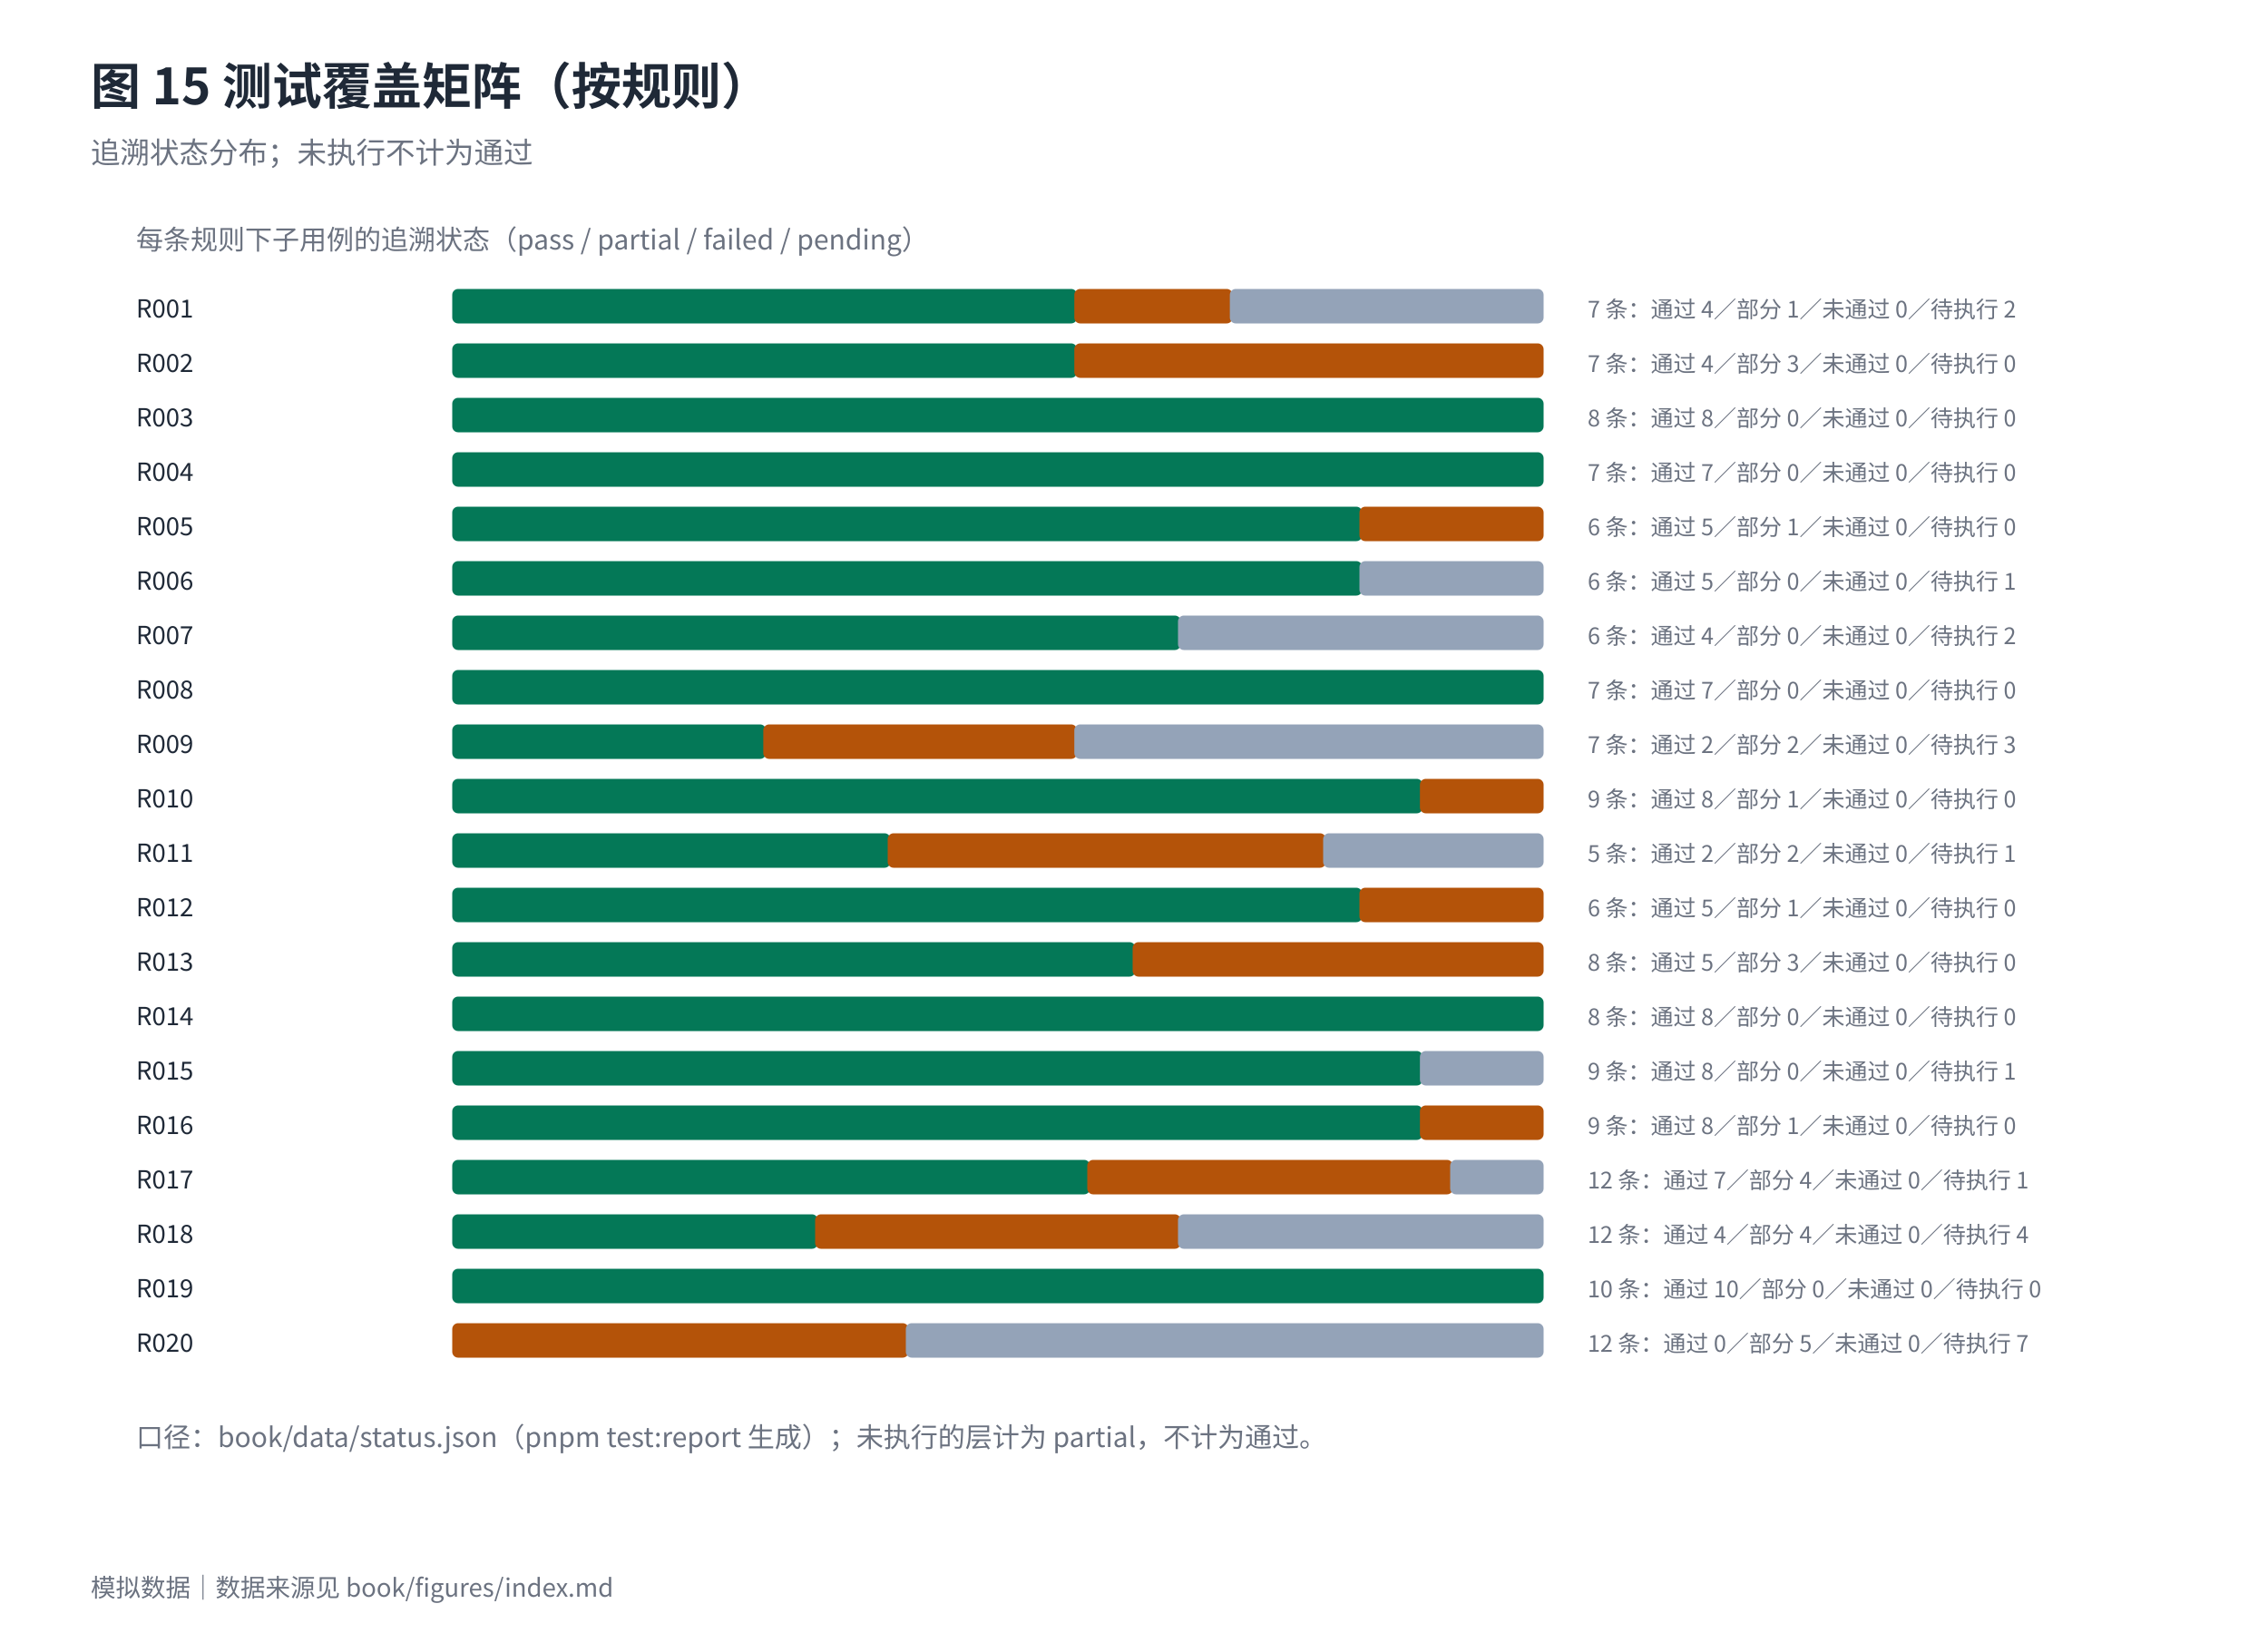
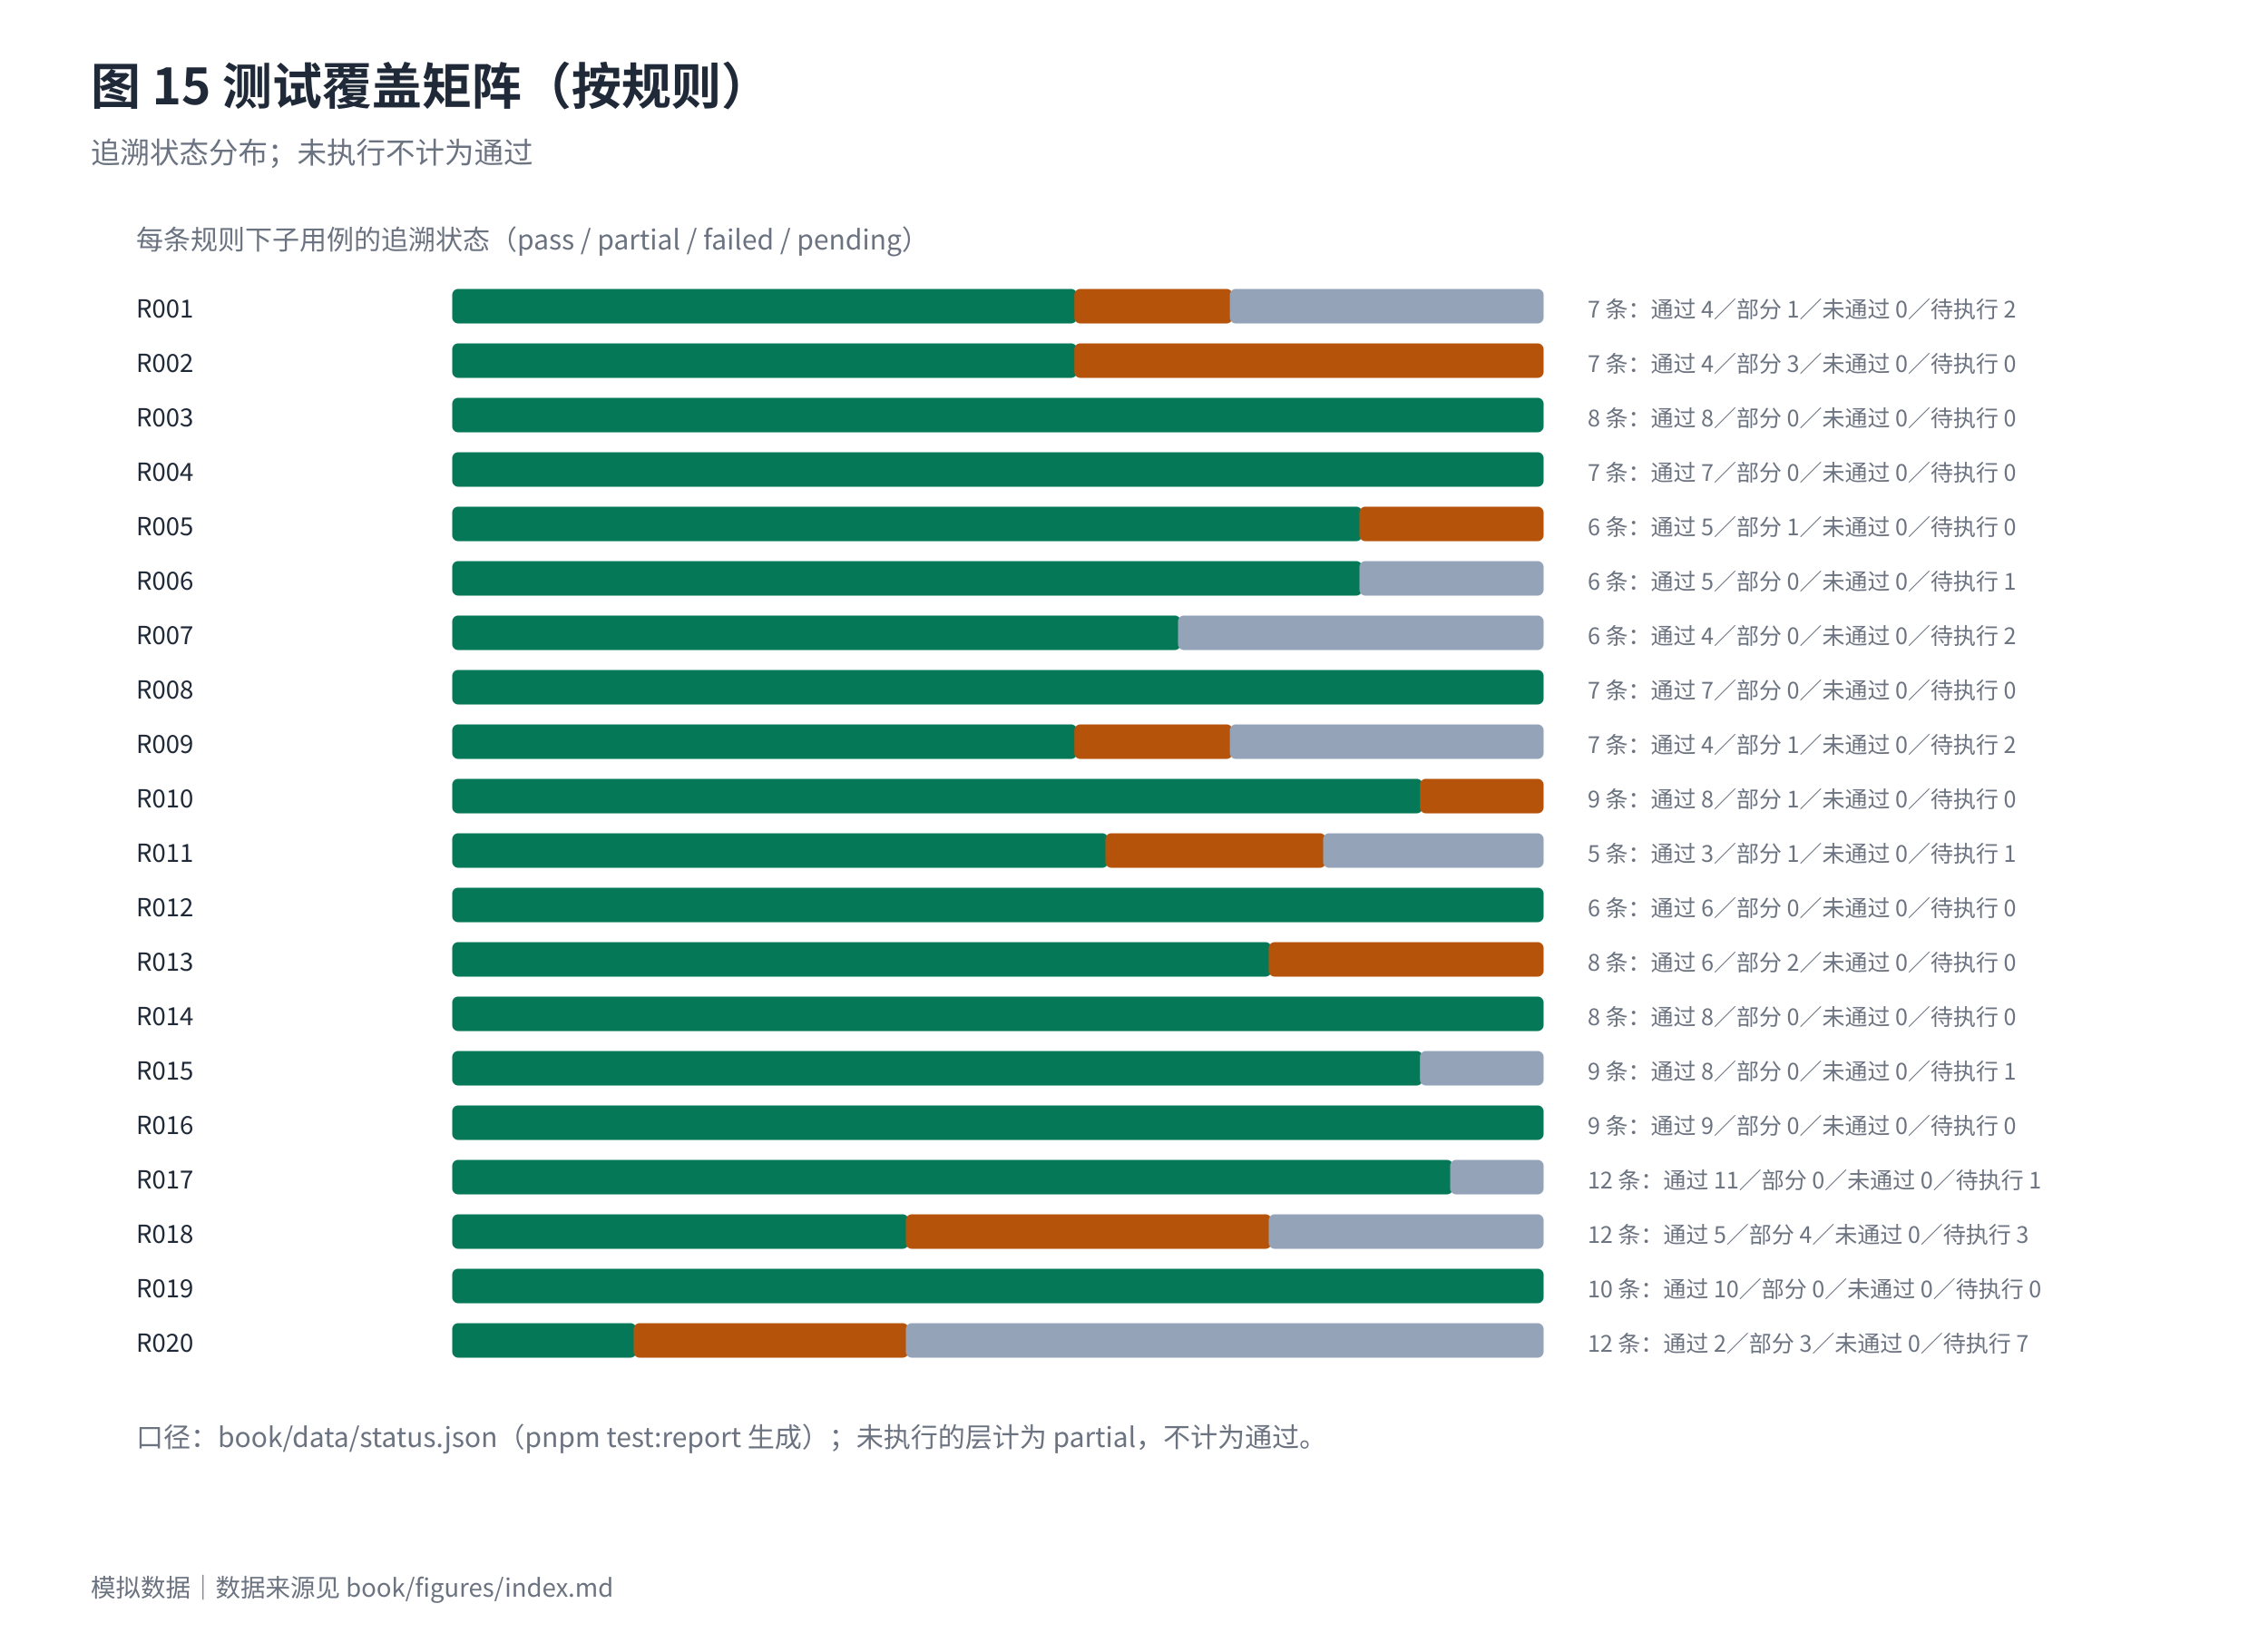
<svg xmlns="http://www.w3.org/2000/svg" viewBox="0 0 1000 720" width="1000" height="720" role="img" aria-label="图 15 测试覆盖矩阵（按规则）">
  <rect x="0" y="0" width="1000" height="720" rx="0" fill="#ffffff" stroke="#ffffff" stroke-width="1.2" />
  <text x="40" y="46" font-size="22" font-family="'Noto Sans CJK SC','Microsoft YaHei',sans-serif" text-anchor="start" font-weight="bold" fill="#1f2937">图 15 测试覆盖矩阵（按规则）</text>
  <text x="40" y="72" font-size="13" font-family="'Noto Sans CJK SC','Microsoft YaHei',sans-serif" text-anchor="start" font-weight="normal" fill="#6b7280">追溯状态分布；未执行不计为通过</text>
  <text x="60" y="110" font-size="12" font-family="'Noto Sans CJK SC','Microsoft YaHei',sans-serif" text-anchor="start" font-weight="normal" fill="#6b7280">每条规则下子用例的追溯状态（pass / partial / failed / pending）</text>
  <rect x="200" y="128" width="274.286" height="14" rx="2" fill="#047857" stroke="#047857" stroke-width="1.2" />
  <rect x="474.286" y="128" width="68.571" height="14" rx="2" fill="#b45309" stroke="#b45309" stroke-width="1.2" />
  <rect x="542.857" y="128" width="137.143" height="14" rx="2" fill="#94a3b8" stroke="#94a3b8" stroke-width="1.2" />
  <text x="60" y="140" font-size="11" font-family="'Noto Sans CJK SC','Microsoft YaHei',sans-serif" text-anchor="start" font-weight="normal" fill="#1f2937">R001</text>
  <text x="700" y="140" font-size="10" font-family="'Noto Sans CJK SC','Microsoft YaHei',sans-serif" text-anchor="start" font-weight="normal" fill="#6b7280">7 条：通过 4／部分 1／未通过 0／待执行 2</text>
  <rect x="200" y="152" width="274.286" height="14" rx="2" fill="#047857" stroke="#047857" stroke-width="1.2" />
  <rect x="474.286" y="152" width="205.714" height="14" rx="2" fill="#b45309" stroke="#b45309" stroke-width="1.2" />
  <text x="60" y="164" font-size="11" font-family="'Noto Sans CJK SC','Microsoft YaHei',sans-serif" text-anchor="start" font-weight="normal" fill="#1f2937">R002</text>
  <text x="700" y="164" font-size="10" font-family="'Noto Sans CJK SC','Microsoft YaHei',sans-serif" text-anchor="start" font-weight="normal" fill="#6b7280">7 条：通过 4／部分 3／未通过 0／待执行 0</text>
  <rect x="200" y="176" width="480" height="14" rx="2" fill="#047857" stroke="#047857" stroke-width="1.2" />
  <text x="60" y="188" font-size="11" font-family="'Noto Sans CJK SC','Microsoft YaHei',sans-serif" text-anchor="start" font-weight="normal" fill="#1f2937">R003</text>
  <text x="700" y="188" font-size="10" font-family="'Noto Sans CJK SC','Microsoft YaHei',sans-serif" text-anchor="start" font-weight="normal" fill="#6b7280">8 条：通过 8／部分 0／未通过 0／待执行 0</text>
  <rect x="200" y="200" width="480" height="14" rx="2" fill="#047857" stroke="#047857" stroke-width="1.2" />
  <text x="60" y="212" font-size="11" font-family="'Noto Sans CJK SC','Microsoft YaHei',sans-serif" text-anchor="start" font-weight="normal" fill="#1f2937">R004</text>
  <text x="700" y="212" font-size="10" font-family="'Noto Sans CJK SC','Microsoft YaHei',sans-serif" text-anchor="start" font-weight="normal" fill="#6b7280">7 条：通过 7／部分 0／未通过 0／待执行 0</text>
  <rect x="200" y="224" width="400" height="14" rx="2" fill="#047857" stroke="#047857" stroke-width="1.2" />
  <rect x="600" y="224" width="80" height="14" rx="2" fill="#b45309" stroke="#b45309" stroke-width="1.2" />
  <text x="60" y="236" font-size="11" font-family="'Noto Sans CJK SC','Microsoft YaHei',sans-serif" text-anchor="start" font-weight="normal" fill="#1f2937">R005</text>
  <text x="700" y="236" font-size="10" font-family="'Noto Sans CJK SC','Microsoft YaHei',sans-serif" text-anchor="start" font-weight="normal" fill="#6b7280">6 条：通过 5／部分 1／未通过 0／待执行 0</text>
  <rect x="200" y="248" width="400" height="14" rx="2" fill="#047857" stroke="#047857" stroke-width="1.2" />
  <rect x="600" y="248" width="80" height="14" rx="2" fill="#94a3b8" stroke="#94a3b8" stroke-width="1.2" />
  <text x="60" y="260" font-size="11" font-family="'Noto Sans CJK SC','Microsoft YaHei',sans-serif" text-anchor="start" font-weight="normal" fill="#1f2937">R006</text>
  <text x="700" y="260" font-size="10" font-family="'Noto Sans CJK SC','Microsoft YaHei',sans-serif" text-anchor="start" font-weight="normal" fill="#6b7280">6 条：通过 5／部分 0／未通过 0／待执行 1</text>
  <rect x="200" y="272" width="320" height="14" rx="2" fill="#047857" stroke="#047857" stroke-width="1.2" />
  <rect x="520" y="272" width="160" height="14" rx="2" fill="#94a3b8" stroke="#94a3b8" stroke-width="1.2" />
  <text x="60" y="284" font-size="11" font-family="'Noto Sans CJK SC','Microsoft YaHei',sans-serif" text-anchor="start" font-weight="normal" fill="#1f2937">R007</text>
  <text x="700" y="284" font-size="10" font-family="'Noto Sans CJK SC','Microsoft YaHei',sans-serif" text-anchor="start" font-weight="normal" fill="#6b7280">6 条：通过 4／部分 0／未通过 0／待执行 2</text>
  <rect x="200" y="296" width="480" height="14" rx="2" fill="#047857" stroke="#047857" stroke-width="1.2" />
  <text x="60" y="308" font-size="11" font-family="'Noto Sans CJK SC','Microsoft YaHei',sans-serif" text-anchor="start" font-weight="normal" fill="#1f2937">R008</text>
  <text x="700" y="308" font-size="10" font-family="'Noto Sans CJK SC','Microsoft YaHei',sans-serif" text-anchor="start" font-weight="normal" fill="#6b7280">7 条：通过 7／部分 0／未通过 0／待执行 0</text>
-   <rect x="200" y="320" width="137.143" height="14" rx="2" fill="#047857" stroke="#047857" stroke-width="1.2" />
-   <rect x="337.143" y="320" width="137.143" height="14" rx="2" fill="#b45309" stroke="#b45309" stroke-width="1.2" />
-   <rect x="474.286" y="320" width="205.714" height="14" rx="2" fill="#94a3b8" stroke="#94a3b8" stroke-width="1.2" />
+   <rect x="200" y="320" width="274.286" height="14" rx="2" fill="#047857" stroke="#047857" stroke-width="1.2" />
+   <rect x="474.286" y="320" width="68.571" height="14" rx="2" fill="#b45309" stroke="#b45309" stroke-width="1.2" />
+   <rect x="542.857" y="320" width="137.143" height="14" rx="2" fill="#94a3b8" stroke="#94a3b8" stroke-width="1.2" />
  <text x="60" y="332" font-size="11" font-family="'Noto Sans CJK SC','Microsoft YaHei',sans-serif" text-anchor="start" font-weight="normal" fill="#1f2937">R009</text>
-   <text x="700" y="332" font-size="10" font-family="'Noto Sans CJK SC','Microsoft YaHei',sans-serif" text-anchor="start" font-weight="normal" fill="#6b7280">7 条：通过 2／部分 2／未通过 0／待执行 3</text>
+   <text x="700" y="332" font-size="10" font-family="'Noto Sans CJK SC','Microsoft YaHei',sans-serif" text-anchor="start" font-weight="normal" fill="#6b7280">7 条：通过 4／部分 1／未通过 0／待执行 2</text>
  <rect x="200" y="344" width="426.667" height="14" rx="2" fill="#047857" stroke="#047857" stroke-width="1.2" />
  <rect x="626.667" y="344" width="53.333" height="14" rx="2" fill="#b45309" stroke="#b45309" stroke-width="1.2" />
  <text x="60" y="356" font-size="11" font-family="'Noto Sans CJK SC','Microsoft YaHei',sans-serif" text-anchor="start" font-weight="normal" fill="#1f2937">R010</text>
  <text x="700" y="356" font-size="10" font-family="'Noto Sans CJK SC','Microsoft YaHei',sans-serif" text-anchor="start" font-weight="normal" fill="#6b7280">9 条：通过 8／部分 1／未通过 0／待执行 0</text>
-   <rect x="200" y="368" width="192" height="14" rx="2" fill="#047857" stroke="#047857" stroke-width="1.2" />
-   <rect x="392" y="368" width="192" height="14" rx="2" fill="#b45309" stroke="#b45309" stroke-width="1.2" />
+   <rect x="200" y="368" width="288" height="14" rx="2" fill="#047857" stroke="#047857" stroke-width="1.2" />
+   <rect x="488" y="368" width="96" height="14" rx="2" fill="#b45309" stroke="#b45309" stroke-width="1.2" />
  <rect x="584" y="368" width="96" height="14" rx="2" fill="#94a3b8" stroke="#94a3b8" stroke-width="1.2" />
  <text x="60" y="380" font-size="11" font-family="'Noto Sans CJK SC','Microsoft YaHei',sans-serif" text-anchor="start" font-weight="normal" fill="#1f2937">R011</text>
-   <text x="700" y="380" font-size="10" font-family="'Noto Sans CJK SC','Microsoft YaHei',sans-serif" text-anchor="start" font-weight="normal" fill="#6b7280">5 条：通过 2／部分 2／未通过 0／待执行 1</text>
-   <rect x="200" y="392" width="400" height="14" rx="2" fill="#047857" stroke="#047857" stroke-width="1.2" />
-   <rect x="600" y="392" width="80" height="14" rx="2" fill="#b45309" stroke="#b45309" stroke-width="1.2" />
+   <text x="700" y="380" font-size="10" font-family="'Noto Sans CJK SC','Microsoft YaHei',sans-serif" text-anchor="start" font-weight="normal" fill="#6b7280">5 条：通过 3／部分 1／未通过 0／待执行 1</text>
+   <rect x="200" y="392" width="480" height="14" rx="2" fill="#047857" stroke="#047857" stroke-width="1.2" />
  <text x="60" y="404" font-size="11" font-family="'Noto Sans CJK SC','Microsoft YaHei',sans-serif" text-anchor="start" font-weight="normal" fill="#1f2937">R012</text>
-   <text x="700" y="404" font-size="10" font-family="'Noto Sans CJK SC','Microsoft YaHei',sans-serif" text-anchor="start" font-weight="normal" fill="#6b7280">6 条：通过 5／部分 1／未通过 0／待执行 0</text>
-   <rect x="200" y="416" width="300" height="14" rx="2" fill="#047857" stroke="#047857" stroke-width="1.2" />
-   <rect x="500" y="416" width="180" height="14" rx="2" fill="#b45309" stroke="#b45309" stroke-width="1.2" />
+   <text x="700" y="404" font-size="10" font-family="'Noto Sans CJK SC','Microsoft YaHei',sans-serif" text-anchor="start" font-weight="normal" fill="#6b7280">6 条：通过 6／部分 0／未通过 0／待执行 0</text>
+   <rect x="200" y="416" width="360" height="14" rx="2" fill="#047857" stroke="#047857" stroke-width="1.2" />
+   <rect x="560" y="416" width="120" height="14" rx="2" fill="#b45309" stroke="#b45309" stroke-width="1.2" />
  <text x="60" y="428" font-size="11" font-family="'Noto Sans CJK SC','Microsoft YaHei',sans-serif" text-anchor="start" font-weight="normal" fill="#1f2937">R013</text>
-   <text x="700" y="428" font-size="10" font-family="'Noto Sans CJK SC','Microsoft YaHei',sans-serif" text-anchor="start" font-weight="normal" fill="#6b7280">8 条：通过 5／部分 3／未通过 0／待执行 0</text>
+   <text x="700" y="428" font-size="10" font-family="'Noto Sans CJK SC','Microsoft YaHei',sans-serif" text-anchor="start" font-weight="normal" fill="#6b7280">8 条：通过 6／部分 2／未通过 0／待执行 0</text>
  <rect x="200" y="440" width="480" height="14" rx="2" fill="#047857" stroke="#047857" stroke-width="1.2" />
  <text x="60" y="452" font-size="11" font-family="'Noto Sans CJK SC','Microsoft YaHei',sans-serif" text-anchor="start" font-weight="normal" fill="#1f2937">R014</text>
  <text x="700" y="452" font-size="10" font-family="'Noto Sans CJK SC','Microsoft YaHei',sans-serif" text-anchor="start" font-weight="normal" fill="#6b7280">8 条：通过 8／部分 0／未通过 0／待执行 0</text>
  <rect x="200" y="464" width="426.667" height="14" rx="2" fill="#047857" stroke="#047857" stroke-width="1.2" />
  <rect x="626.667" y="464" width="53.333" height="14" rx="2" fill="#94a3b8" stroke="#94a3b8" stroke-width="1.2" />
  <text x="60" y="476" font-size="11" font-family="'Noto Sans CJK SC','Microsoft YaHei',sans-serif" text-anchor="start" font-weight="normal" fill="#1f2937">R015</text>
  <text x="700" y="476" font-size="10" font-family="'Noto Sans CJK SC','Microsoft YaHei',sans-serif" text-anchor="start" font-weight="normal" fill="#6b7280">9 条：通过 8／部分 0／未通过 0／待执行 1</text>
-   <rect x="200" y="488" width="426.667" height="14" rx="2" fill="#047857" stroke="#047857" stroke-width="1.2" />
-   <rect x="626.667" y="488" width="53.333" height="14" rx="2" fill="#b45309" stroke="#b45309" stroke-width="1.2" />
+   <rect x="200" y="488" width="480" height="14" rx="2" fill="#047857" stroke="#047857" stroke-width="1.2" />
  <text x="60" y="500" font-size="11" font-family="'Noto Sans CJK SC','Microsoft YaHei',sans-serif" text-anchor="start" font-weight="normal" fill="#1f2937">R016</text>
-   <text x="700" y="500" font-size="10" font-family="'Noto Sans CJK SC','Microsoft YaHei',sans-serif" text-anchor="start" font-weight="normal" fill="#6b7280">9 条：通过 8／部分 1／未通过 0／待执行 0</text>
-   <rect x="200" y="512" width="280" height="14" rx="2" fill="#047857" stroke="#047857" stroke-width="1.2" />
-   <rect x="480" y="512" width="160" height="14" rx="2" fill="#b45309" stroke="#b45309" stroke-width="1.2" />
+   <text x="700" y="500" font-size="10" font-family="'Noto Sans CJK SC','Microsoft YaHei',sans-serif" text-anchor="start" font-weight="normal" fill="#6b7280">9 条：通过 9／部分 0／未通过 0／待执行 0</text>
+   <rect x="200" y="512" width="440" height="14" rx="2" fill="#047857" stroke="#047857" stroke-width="1.2" />
  <rect x="640" y="512" width="40" height="14" rx="2" fill="#94a3b8" stroke="#94a3b8" stroke-width="1.2" />
  <text x="60" y="524" font-size="11" font-family="'Noto Sans CJK SC','Microsoft YaHei',sans-serif" text-anchor="start" font-weight="normal" fill="#1f2937">R017</text>
-   <text x="700" y="524" font-size="10" font-family="'Noto Sans CJK SC','Microsoft YaHei',sans-serif" text-anchor="start" font-weight="normal" fill="#6b7280">12 条：通过 7／部分 4／未通过 0／待执行 1</text>
-   <rect x="200" y="536" width="160" height="14" rx="2" fill="#047857" stroke="#047857" stroke-width="1.2" />
-   <rect x="360" y="536" width="160" height="14" rx="2" fill="#b45309" stroke="#b45309" stroke-width="1.2" />
-   <rect x="520" y="536" width="160" height="14" rx="2" fill="#94a3b8" stroke="#94a3b8" stroke-width="1.2" />
+   <text x="700" y="524" font-size="10" font-family="'Noto Sans CJK SC','Microsoft YaHei',sans-serif" text-anchor="start" font-weight="normal" fill="#6b7280">12 条：通过 11／部分 0／未通过 0／待执行 1</text>
+   <rect x="200" y="536" width="200" height="14" rx="2" fill="#047857" stroke="#047857" stroke-width="1.2" />
+   <rect x="400" y="536" width="160" height="14" rx="2" fill="#b45309" stroke="#b45309" stroke-width="1.2" />
+   <rect x="560" y="536" width="120" height="14" rx="2" fill="#94a3b8" stroke="#94a3b8" stroke-width="1.2" />
  <text x="60" y="548" font-size="11" font-family="'Noto Sans CJK SC','Microsoft YaHei',sans-serif" text-anchor="start" font-weight="normal" fill="#1f2937">R018</text>
-   <text x="700" y="548" font-size="10" font-family="'Noto Sans CJK SC','Microsoft YaHei',sans-serif" text-anchor="start" font-weight="normal" fill="#6b7280">12 条：通过 4／部分 4／未通过 0／待执行 4</text>
+   <text x="700" y="548" font-size="10" font-family="'Noto Sans CJK SC','Microsoft YaHei',sans-serif" text-anchor="start" font-weight="normal" fill="#6b7280">12 条：通过 5／部分 4／未通过 0／待执行 3</text>
  <rect x="200" y="560" width="480" height="14" rx="2" fill="#047857" stroke="#047857" stroke-width="1.2" />
  <text x="60" y="572" font-size="11" font-family="'Noto Sans CJK SC','Microsoft YaHei',sans-serif" text-anchor="start" font-weight="normal" fill="#1f2937">R019</text>
  <text x="700" y="572" font-size="10" font-family="'Noto Sans CJK SC','Microsoft YaHei',sans-serif" text-anchor="start" font-weight="normal" fill="#6b7280">10 条：通过 10／部分 0／未通过 0／待执行 0</text>
-   <rect x="200" y="584" width="200" height="14" rx="2" fill="#b45309" stroke="#b45309" stroke-width="1.2" />
+   <rect x="200" y="584" width="80" height="14" rx="2" fill="#047857" stroke="#047857" stroke-width="1.2" />
+   <rect x="280" y="584" width="120" height="14" rx="2" fill="#b45309" stroke="#b45309" stroke-width="1.2" />
  <rect x="400" y="584" width="280" height="14" rx="2" fill="#94a3b8" stroke="#94a3b8" stroke-width="1.2" />
  <text x="60" y="596" font-size="11" font-family="'Noto Sans CJK SC','Microsoft YaHei',sans-serif" text-anchor="start" font-weight="normal" fill="#1f2937">R020</text>
-   <text x="700" y="596" font-size="10" font-family="'Noto Sans CJK SC','Microsoft YaHei',sans-serif" text-anchor="start" font-weight="normal" fill="#6b7280">12 条：通过 0／部分 5／未通过 0／待执行 7</text>
+   <text x="700" y="596" font-size="10" font-family="'Noto Sans CJK SC','Microsoft YaHei',sans-serif" text-anchor="start" font-weight="normal" fill="#6b7280">12 条：通过 2／部分 3／未通过 0／待执行 7</text>
  <text x="60" y="638" font-size="12" font-family="'Noto Sans CJK SC','Microsoft YaHei',sans-serif" text-anchor="start" font-weight="normal" fill="#6b7280">口径：book/data/status.json（pnpm test:report 生成）；未执行的层计为 partial，不计为通过。</text>
  <text x="40" y="704" font-size="11" font-family="'Noto Sans CJK SC','Microsoft YaHei',sans-serif" text-anchor="start" font-weight="normal" fill="#6b7280">模拟数据｜数据来源见 book/figures/index.md</text>
</svg>
